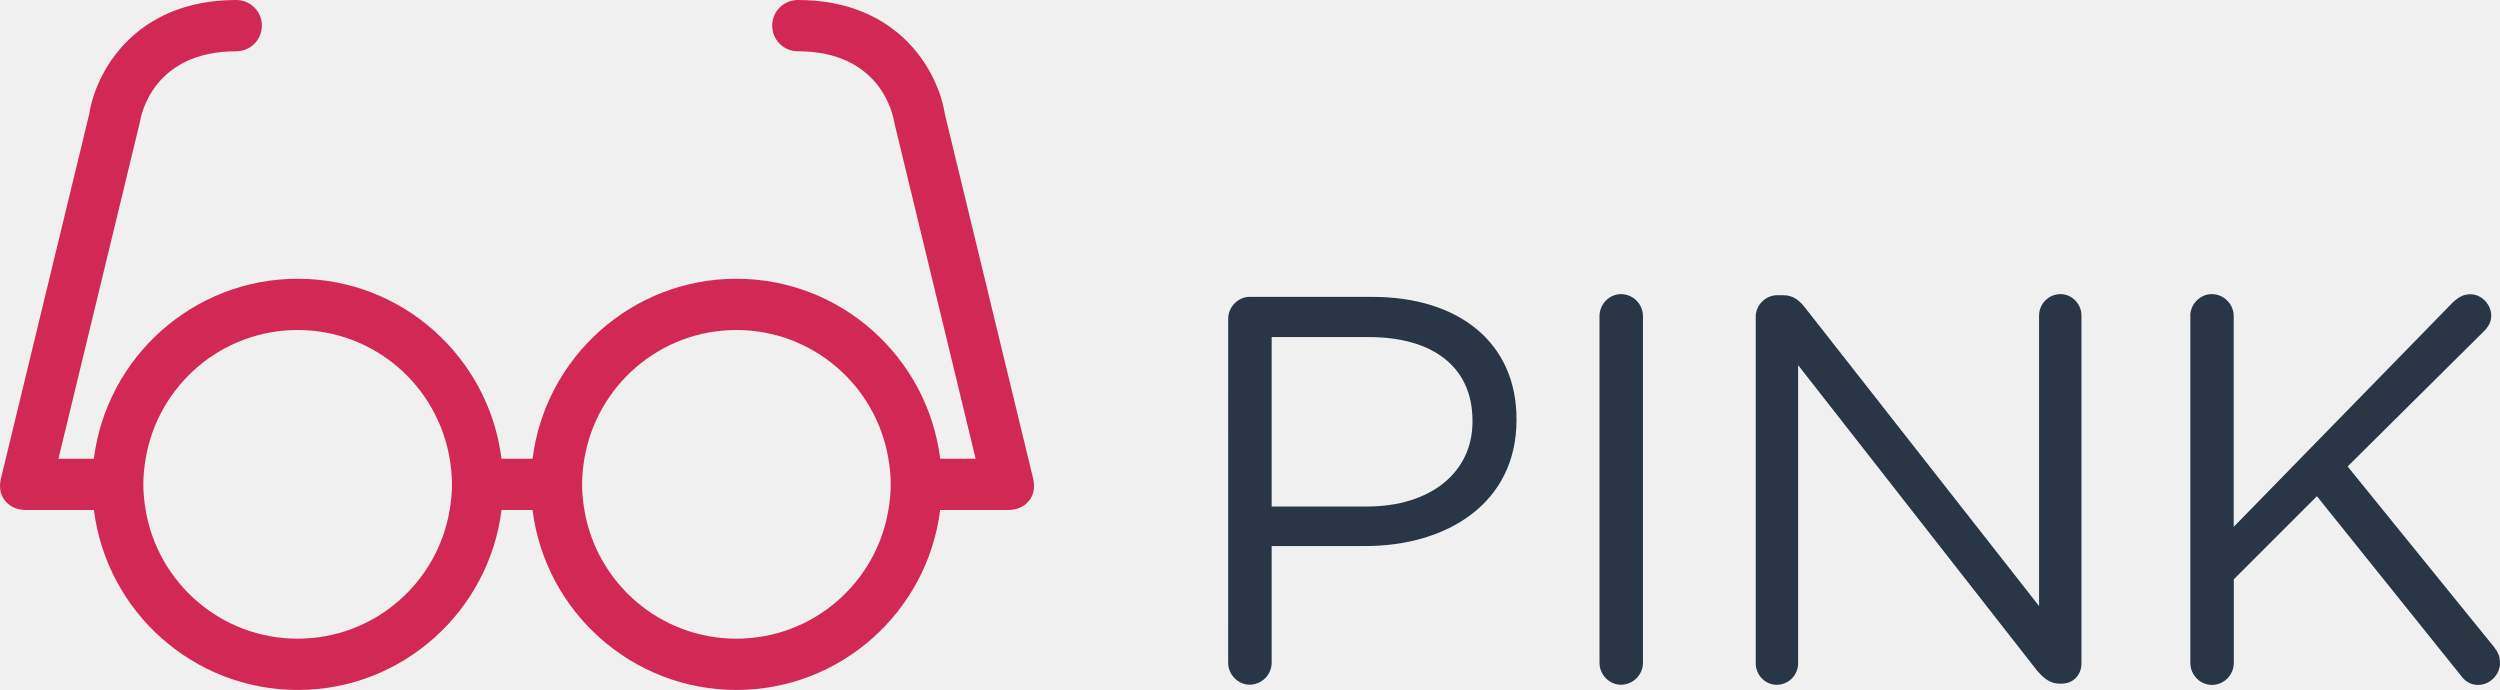
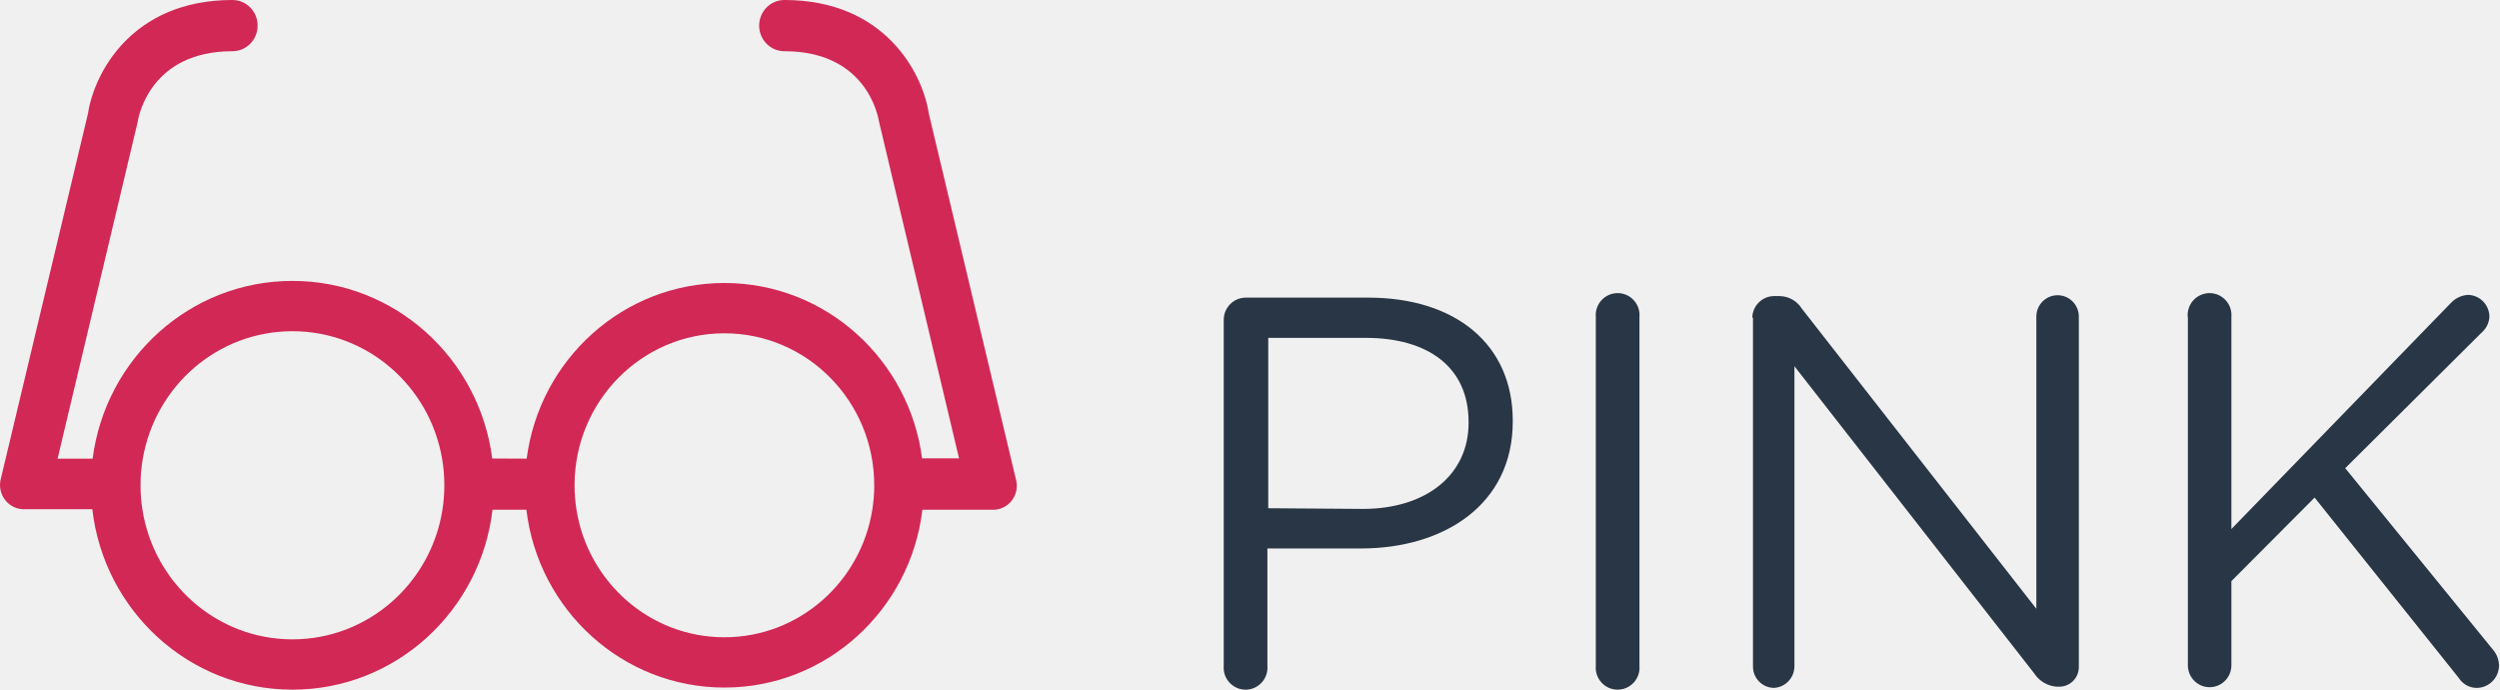
- <svg xmlns="http://www.w3.org/2000/svg" version="1.1" id="Layer_1" x="0px" y="0px" width="146.3px" height="40.375px" viewBox="0 0 146.3 40.375" enable-background="new 0 0 146.3 40.375" xml:space="preserve">
-   <g>
-     <path fill="#283645" d="M71.874,18.661c0-0.708,0.58-1.288,1.256-1.288h7.18c5.087,0,8.436,2.704,8.436,7.146v0.063 c0,4.86-4.057,7.373-8.854,7.373h-5.475v6.825c0,0.708-0.58,1.287-1.289,1.287c-0.676,0-1.256-0.58-1.256-1.287L71.874,18.661 L71.874,18.661z M79.988,29.641c3.734,0,6.182-1.996,6.182-4.959v-0.062c0-3.221-2.414-4.894-6.053-4.894h-5.699v9.917h5.57V29.641 z" />
-     <path fill="#283645" d="M93.603,18.5c0-0.708,0.579-1.288,1.255-1.288c0.709,0,1.288,0.58,1.288,1.288v20.283 c0,0.708-0.579,1.287-1.288,1.287c-0.676,0-1.255-0.579-1.255-1.287V18.5z" />
-     <path fill="#283645" d="M102.744,18.532c0-0.676,0.58-1.256,1.256-1.256h0.354c0.58,0,0.935,0.29,1.288,0.74l13.684,17.45V18.468 c0-0.676,0.547-1.256,1.256-1.256c0.676,0,1.225,0.58,1.225,1.256v20.349c0,0.677-0.48,1.19-1.158,1.19h-0.129 c-0.548,0-0.936-0.321-1.318-0.772l-13.976-17.867v17.449c0,0.677-0.547,1.257-1.257,1.257c-0.676,0-1.223-0.58-1.223-1.257V18.532 H102.744z" />
-     <path fill="#283645" d="M128.173,18.5c0-0.708,0.58-1.288,1.257-1.288c0.708,0,1.286,0.58,1.286,1.288v12.331l12.848-13.16 c0.29-0.257,0.579-0.451,0.998-0.451c0.676,0,1.225,0.612,1.225,1.256c0,0.354-0.162,0.644-0.42,0.901l-7.984,7.92l8.564,10.561 c0.225,0.291,0.354,0.547,0.354,0.936c0,0.676-0.577,1.288-1.285,1.288c-0.482,0-0.807-0.259-1.03-0.58l-8.401-10.464l-4.863,4.861 v4.895c0,0.708-0.578,1.288-1.286,1.288c-0.677,0-1.257-0.58-1.257-1.288V18.5H128.173z" />
+ <svg xmlns="http://www.w3.org/2000/svg" width="145" height="40" viewBox="0 0 145 40" fill="none">
+   <g class="pink">
+     <path d="M71.005 18.549C71.005 18.212 71.136 17.89 71.37 17.649C71.604 17.409 71.922 17.27 72.257 17.262H79.39C84.447 17.262 87.775 19.965 87.775 24.392V24.452C87.775 29.298 83.742 31.811 78.973 31.811H73.538V38.611C73.554 38.787 73.533 38.965 73.476 39.133C73.42 39.301 73.329 39.455 73.21 39.585C73.091 39.716 72.946 39.82 72.784 39.892C72.623 39.963 72.448 40 72.272 40C72.095 40 71.921 39.963 71.759 39.892C71.598 39.82 71.453 39.716 71.334 39.585C71.215 39.455 71.124 39.301 71.067 39.133C71.011 38.965 70.989 38.787 71.005 38.611V18.549ZM79.072 29.517C82.778 29.517 85.212 27.523 85.212 24.531V24.472C85.212 21.261 82.817 19.596 79.251 19.596H73.588V29.477L79.072 29.517Z" fill="#283645" />
+     <path d="M92.594 18.389C92.578 18.213 92.599 18.035 92.656 17.867C92.712 17.699 92.803 17.545 92.922 17.415C93.041 17.284 93.186 17.18 93.348 17.108C93.509 17.037 93.684 17 93.86 17C94.037 17 94.211 17.037 94.373 17.108C94.534 17.18 94.679 17.284 94.798 17.415C94.917 17.545 95.008 17.699 95.065 17.867C95.121 18.035 95.142 18.213 95.127 18.389V38.611C95.142 38.787 95.121 38.965 95.065 39.133C95.008 39.301 94.917 39.455 94.798 39.585C94.679 39.716 94.534 39.82 94.373 39.892C94.211 39.963 94.037 40 93.86 40C93.684 40 93.509 39.963 93.348 39.892C93.186 39.82 93.041 39.716 92.922 39.585C92.803 39.455 92.712 39.301 92.656 39.133C92.599 38.965 92.578 38.787 92.594 38.611V18.389Z" fill="#283645" />
+     <path d="M101.674 18.419C101.682 18.089 101.816 17.775 102.05 17.543C102.283 17.31 102.597 17.178 102.926 17.172H103.273C103.532 17.178 103.784 17.248 104.008 17.377C104.232 17.506 104.42 17.689 104.555 17.91L118.156 35.31V18.359C118.156 18.031 118.286 17.717 118.517 17.485C118.748 17.253 119.061 17.123 119.388 17.123C119.715 17.123 120.028 17.253 120.259 17.485C120.49 17.717 120.62 18.031 120.62 18.359V38.651C120.625 38.805 120.599 38.959 120.544 39.103C120.488 39.247 120.403 39.378 120.296 39.488C120.188 39.598 120.059 39.685 119.916 39.743C119.774 39.802 119.621 39.83 119.467 39.828H119.338C119.074 39.809 118.818 39.729 118.591 39.594C118.363 39.459 118.17 39.273 118.027 39.05L104.118 21.241V38.651C104.116 38.972 103.991 39.281 103.769 39.512C103.547 39.744 103.246 39.882 102.926 39.897C102.601 39.892 102.291 39.758 102.064 39.525C101.837 39.291 101.711 38.977 101.714 38.651V18.419H101.674Z" fill="#283645" />
+     <path d="M126.938 18.389C126.923 18.213 126.944 18.035 127.001 17.867C127.057 17.699 127.148 17.545 127.267 17.415C127.386 17.284 127.531 17.18 127.693 17.108C127.854 17.037 128.029 17 128.205 17C128.382 17 128.556 17.037 128.718 17.108C128.879 17.18 129.024 17.284 129.143 17.415C129.262 17.545 129.353 17.699 129.41 17.867C129.466 18.035 129.487 18.213 129.472 18.389V30.684L142.228 17.551C142.49 17.28 142.845 17.119 143.222 17.103C143.547 17.116 143.855 17.253 144.082 17.486C144.309 17.72 144.439 18.032 144.444 18.359C144.437 18.529 144.396 18.696 144.325 18.85C144.253 19.004 144.152 19.142 144.026 19.256L136.078 27.154L144.652 37.684C144.876 37.944 145 38.277 145 38.621C144.996 38.793 144.958 38.963 144.889 39.121C144.819 39.279 144.719 39.421 144.594 39.539C144.47 39.658 144.323 39.751 144.162 39.812C144.002 39.874 143.831 39.903 143.659 39.897C143.459 39.889 143.264 39.832 143.091 39.731C142.918 39.631 142.772 39.489 142.665 39.319L134.3 28.859L129.472 33.705V38.591C129.472 38.757 129.439 38.922 129.376 39.076C129.312 39.229 129.219 39.369 129.102 39.486C128.985 39.604 128.846 39.697 128.693 39.761C128.54 39.825 128.376 39.857 128.21 39.857C128.044 39.857 127.88 39.825 127.727 39.761C127.574 39.697 127.435 39.604 127.318 39.486C127.201 39.369 127.108 39.229 127.044 39.076C126.981 38.922 126.948 38.757 126.948 38.591V18.389H126.938Z" fill="#283645" />
  </g>
-   <path fill="#FFFFFF" d="M60.498,28.266" />
-   <path fill="#D22856" d="M60.462,28.016c-0.002-0.009-5.175-21.365-5.175-21.365C54.926,4.303,52.694,0,46.688,0 c-0.829,0-1.5,0.671-1.5,1.5s0.671,1.5,1.5,1.5c4.856,0,5.575,3.729,5.639,4.143l4.767,19.701h-2.073 c-0.742-5.927-5.802-10.531-11.927-10.531s-11.186,4.604-11.927,10.531h-1.82c-0.741-5.927-5.802-10.531-11.927-10.531 S6.235,20.917,5.493,26.844H3.42L8.187,7.143C8.25,6.729,8.97,3,13.826,3c0.829,0,1.5-0.671,1.5-1.5S14.655,0,13.826,0 C7.82,0,5.588,4.303,5.227,6.651c0,0-5.173,21.356-5.175,21.365c-0.266,1.109,0.531,1.826,1.426,1.826 c0.012,0,0.023,0.004,0.036,0.004h3.982c0.741,5.926,5.802,10.53,11.927,10.53s11.185-4.604,11.927-10.53h1.814 c0.742,5.926,5.802,10.53,11.927,10.53s11.186-4.604,11.927-10.53H59c0.012,0,0.023-0.004,0.036-0.004 C59.931,29.842,60.728,29.125,60.462,28.016z M26.315,29.844c-0.715,4.272-4.421,7.531-8.896,7.531s-8.18-3.259-8.896-7.531 c-0.082-0.488-0.135-0.988-0.135-1.5s0.053-1.011,0.135-1.5c0.715-4.271,4.421-7.531,8.896-7.531s8.18,3.26,8.896,7.531 c0.082,0.489,0.135,0.988,0.135,1.5S26.397,29.355,26.315,29.844z M51.99,29.844c-0.716,4.272-4.421,7.531-8.896,7.531 c-4.475,0-8.181-3.259-8.896-7.531c-0.082-0.488-0.135-0.988-0.135-1.5s0.053-1.011,0.135-1.5c0.716-4.271,4.421-7.531,8.896-7.531 c4.475,0,8.181,3.26,8.896,7.531c0.082,0.489,0.135,0.988,0.135,1.5S52.072,29.355,51.99,29.844z" />
+   <g class="glasses">
+     <path fill-rule="evenodd" clip-rule="evenodd" d="M53.892 6.586L58.93 27.731C59.001 27.949 59.018 28.181 58.98 28.408C58.942 28.634 58.849 28.847 58.71 29.028C58.572 29.21 58.391 29.353 58.184 29.447C57.978 29.54 57.752 29.58 57.527 29.564H53.52C52.83 35.375 47.949 39.878 42.032 39.878C36.114 39.878 31.233 35.375 30.543 29.564H28.578C27.887 35.442 22.953 40 16.968 40C10.974 40 6.034 35.427 5.356 29.534H1.45C1.23 29.544 1.01 29.501 0.809 29.408C0.608 29.315 0.432 29.174 0.296 28.998C0.159 28.821 0.066 28.614 0.025 28.394C-0.017 28.174 -0.006 27.946 0.057 27.731L5.105 6.586C5.456 4.259 7.639 0 13.486 0C13.874 0 14.246 0.157 14.52 0.435C14.794 0.714 14.948 1.092 14.948 1.486C14.948 1.88 14.794 2.257 14.52 2.536C14.246 2.815 13.874 2.971 13.486 2.971C8.779 2.971 8.048 6.665 7.989 7.071L3.341 26.602H5.375C6.121 20.785 11.027 16.292 16.968 16.292C22.907 16.292 27.811 20.78 28.561 26.593L30.559 26.602C31.304 20.852 36.157 16.413 42.032 16.413C47.918 16.413 52.778 20.869 53.509 26.635V26.582H55.646L51.007 7.071C50.939 6.665 50.237 2.971 45.51 2.971C45.123 2.971 44.751 2.815 44.477 2.536C44.203 2.257 44.048 1.88 44.048 1.486C44.048 1.092 44.203 0.714 44.477 0.435C44.751 0.157 45.123 0 45.51 0C51.358 0 53.541 4.259 53.892 6.586ZM25.672 29.564C25.745 29.102 25.782 28.628 25.782 28.146C25.782 27.616 25.737 27.098 25.65 26.593C24.925 22.398 21.314 19.21 16.968 19.21C12.62 19.21 9.008 22.402 8.286 26.601C8.199 27.103 8.154 27.619 8.154 28.146C8.154 28.62 8.191 29.086 8.261 29.541C8.922 33.814 12.569 37.082 16.968 37.082C21.36 37.082 25.002 33.825 25.672 29.564ZM50.614 29.564C50.687 29.102 50.726 28.628 50.726 28.146C50.726 23.278 46.833 19.331 42.032 19.331C37.23 19.331 33.337 23.278 33.337 28.146C33.337 28.628 33.376 29.102 33.449 29.564C34.118 33.758 37.706 36.961 42.032 36.961C46.357 36.961 49.945 33.758 50.614 29.564Z" fill="#D22856" />
+   </g>
</svg>
